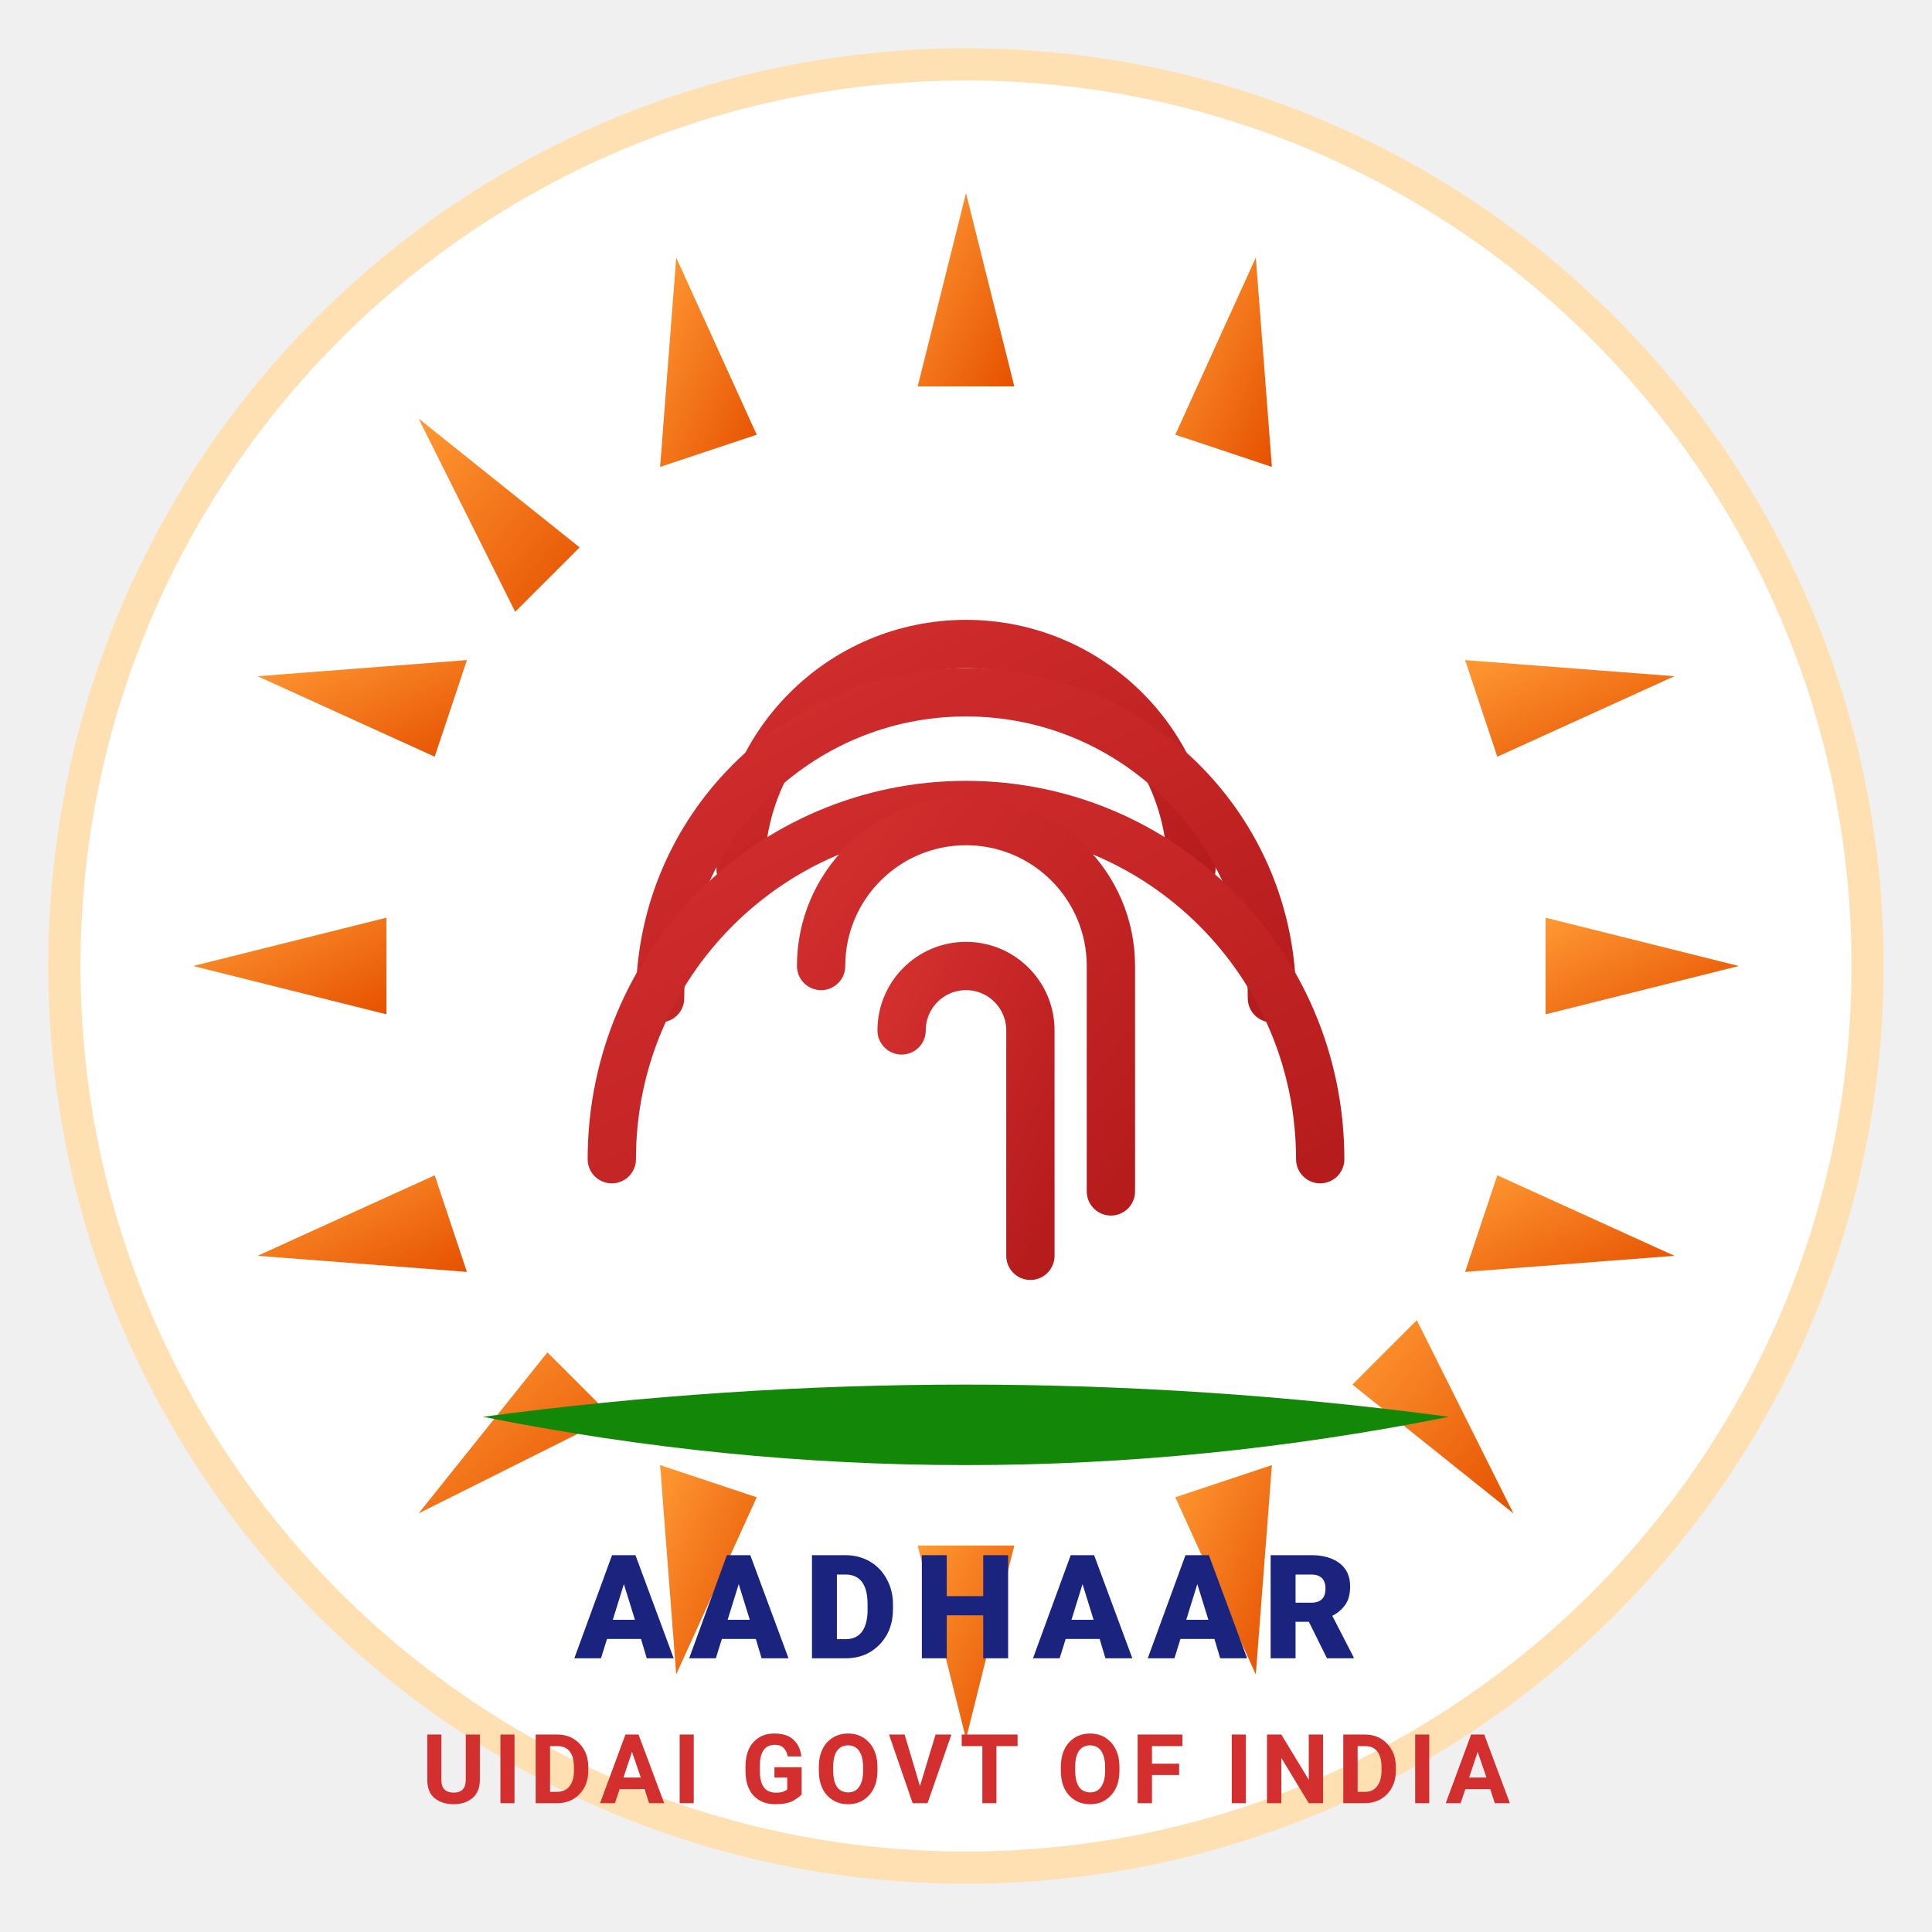
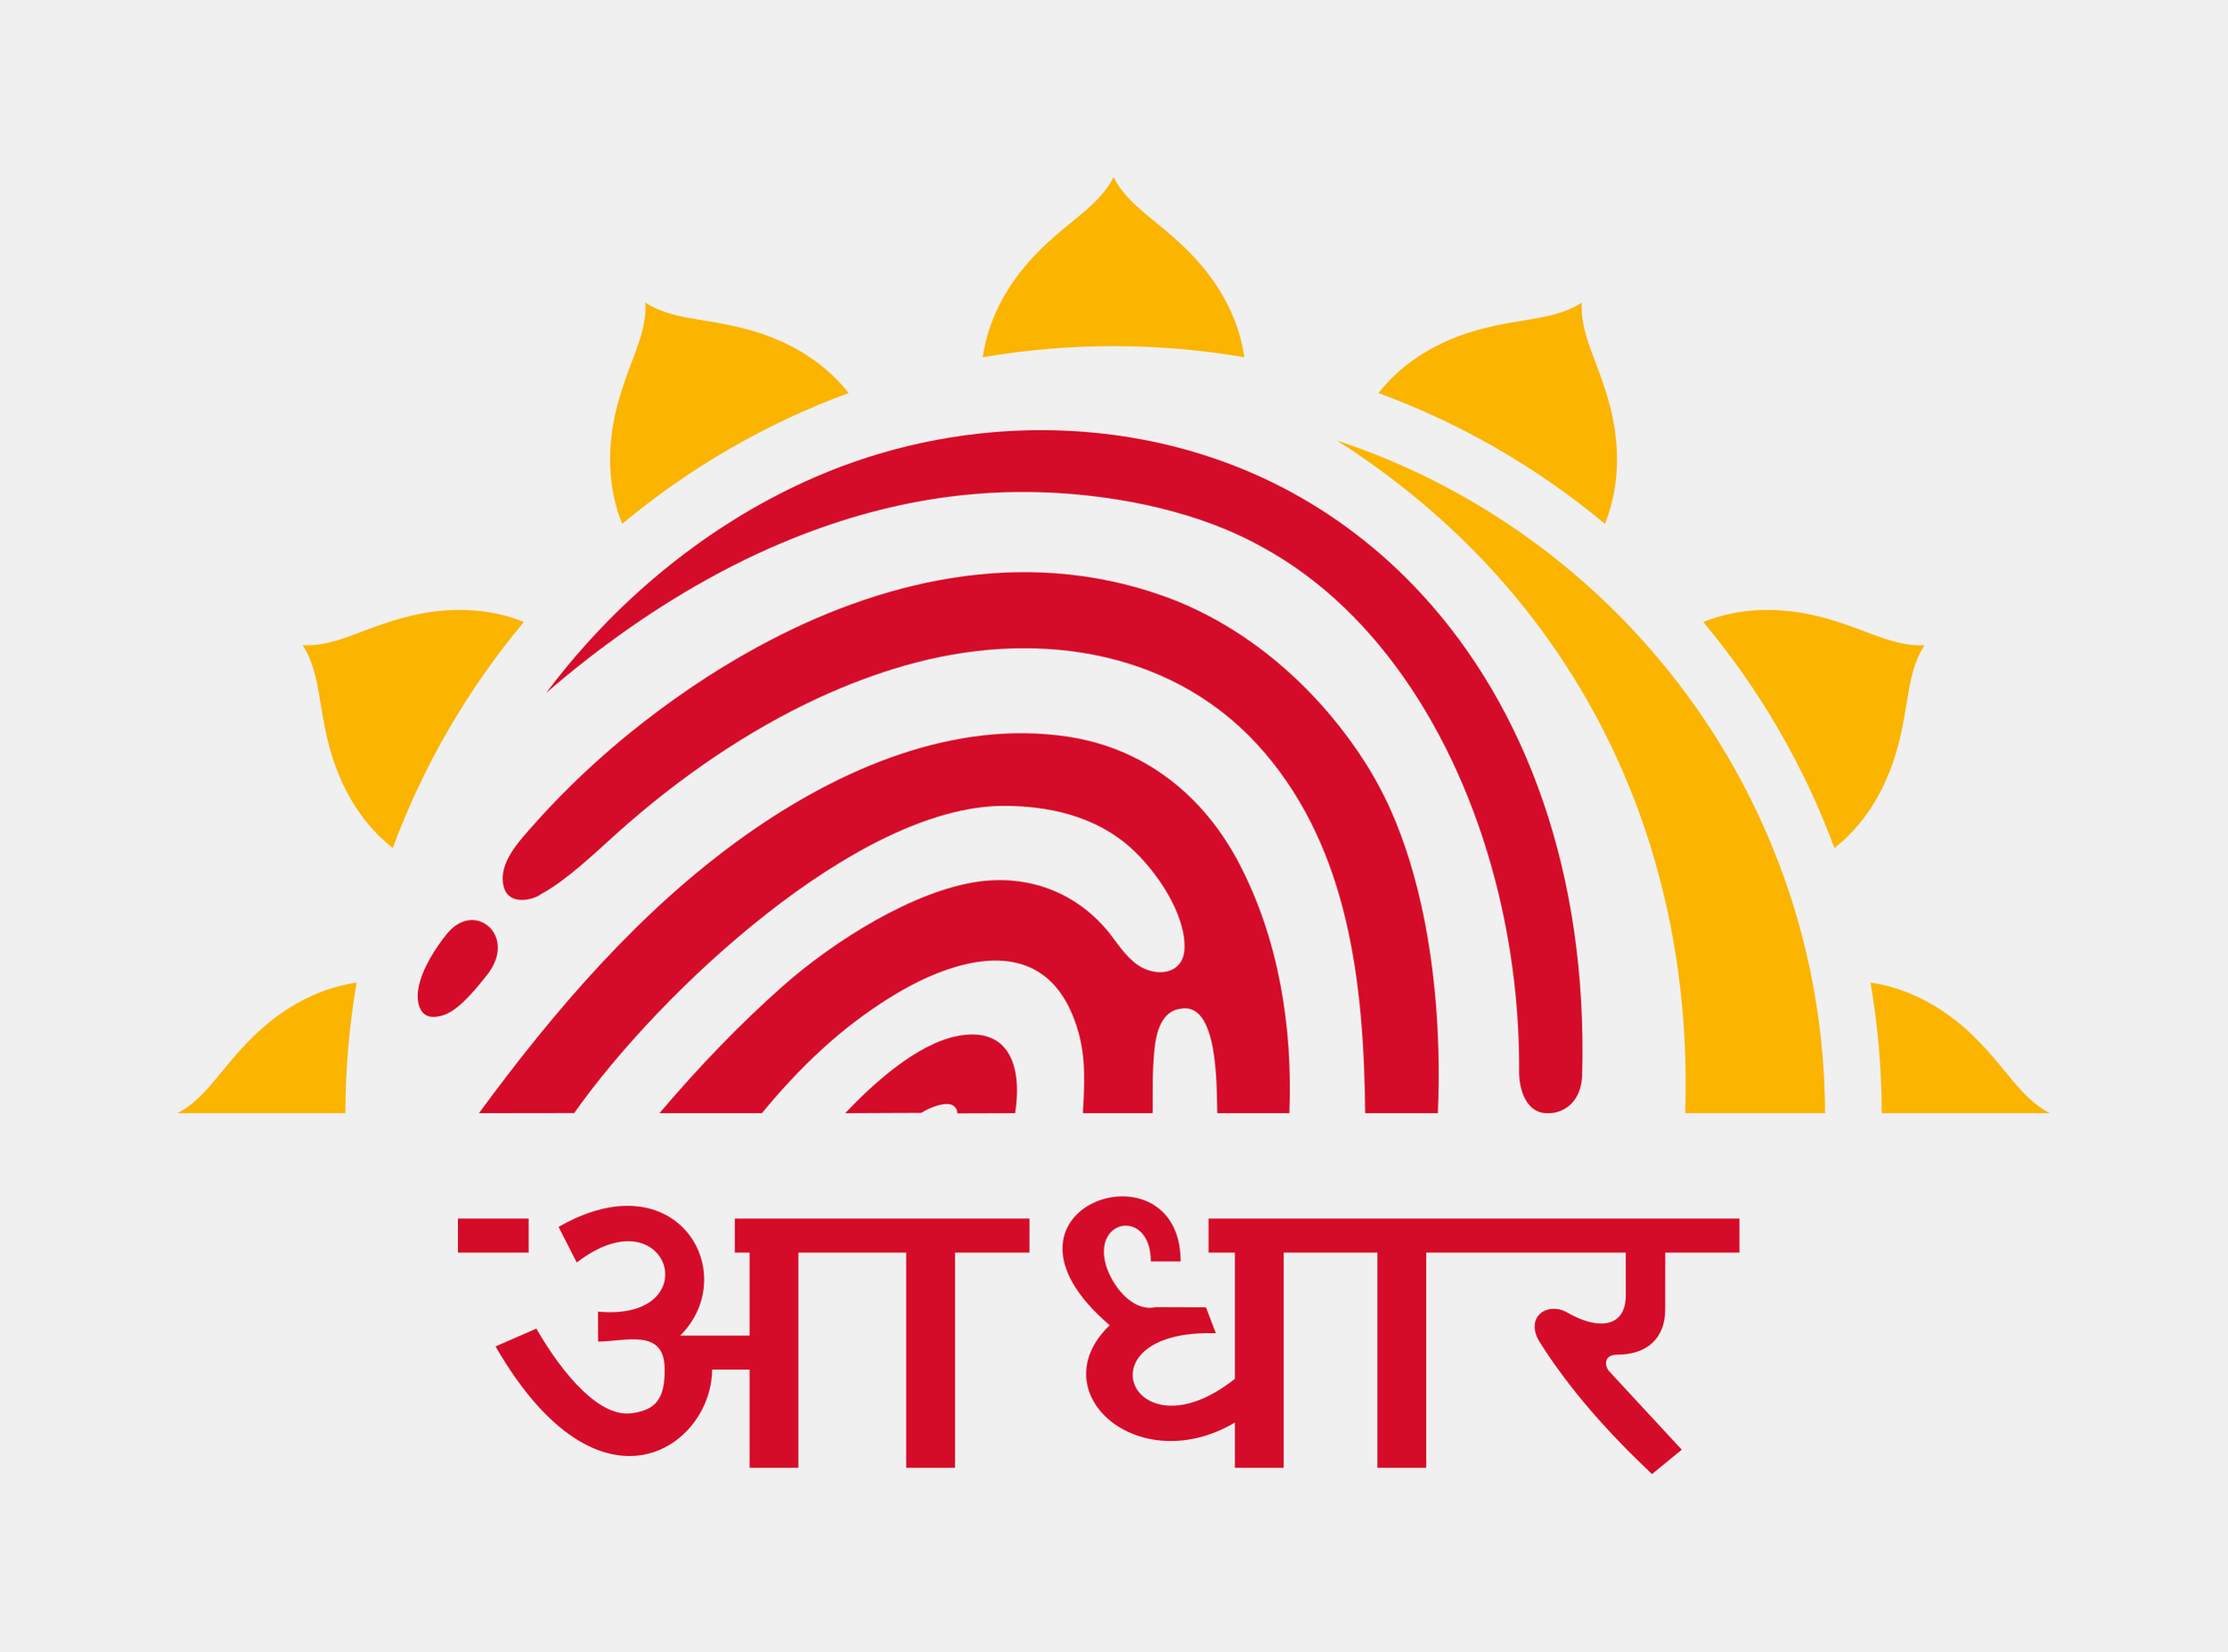
- <svg xmlns="http://www.w3.org/2000/svg" viewBox="0 0 120 120" width="120" height="120">
-   <defs>
-     <linearGradient id="aadhaarSun" x1="0%" y1="0%" x2="100%" y2="100%">
-       <stop offset="0%" stop-color="#FF9933" />
-       <stop offset="100%" stop-color="#E65100" />
-     </linearGradient>
-     <linearGradient id="aadhaarRed" x1="0%" y1="0%" x2="100%" y2="100%">
-       <stop offset="0%" stop-color="#D32F2F" />
-       <stop offset="100%" stop-color="#B71C1C" />
-     </linearGradient>
-   </defs>
-   <circle cx="60" cy="60" r="56" fill="#FFFFFF" stroke="#FFE0B2" stroke-width="2" />
-   <g fill="url(#aadhaarSun)">
-     <path d="M60 12 L63 24 L57 24 Z" />
-     <path d="M60 108 L63 96 L57 96 Z" />
-     <path d="M12 60 L24 63 L24 57 Z" />
-     <path d="M108 60 L96 63 L96 57 Z" />
-     <path d="M26 26 L36 34 L32 38 Z" />
-     <path d="M94 94 L84 86 L88 82 Z" />
-     <path d="M26 94 L34 84 L38 88 Z" />
-     <path d="M94 26 L84 36 L88 32 Z" />
-     <path d="M42 16 L47 27 L41 29 Z" />
-     <path d="M78 16 L79 29 L73 27 Z" />
-     <path d="M16 42 L27 47 L29 41 Z" />
-     <path d="M16 78 L29 79 L27 73 Z" />
-     <path d="M104 42 L93 47 L91 41 Z" />
-     <path d="M104 78 L91 79 L93 73 Z" />
-     <path d="M42 104 L47 93 L41 91 Z" />
-     <path d="M78 104 L79 91 L73 93 Z" />
+ <svg xmlns="http://www.w3.org/2000/svg" width="578.24" height="428.85" version="1.1" viewBox="0 0 433.68 321.63">
+   <g transform="translate(-204.1 -114.99)" fill-rule="evenodd">
+     <g fill="#fbb400">
+       <path d="m578.86 240.66-3e-3 2e-3h4e-3c-2.005 3.03-2.733 6.679-3.344 10.482-0.749 4.632-1.539 9.078-3.177 13.436-1.967 5.224-5.272 11.044-11.024 15.601-5.978-16.186-14.68-31.05-25.543-44.048 6.854-2.74 13.581-2.698 19.113-1.786 4.593 0.761 8.839 2.3 13.226 3.967 3.597 1.373 7.122 2.567 10.748 2.345z" />
+       <path d="m512.11 173.92-1e-3 4e-3 4e-3 -2e-3c-0.222 3.626 0.973 7.15 2.345 10.749 1.667 4.386 3.206 8.632 3.967 13.225 0.913 5.536 0.954 12.272-1.792 19.131-13.017-10.847-27.901-19.529-44.101-25.485 4.566-5.8 10.413-9.126 15.661-11.102 4.358-1.638 8.804-2.428 13.438-3.178 3.801-0.61 7.451-1.337 10.481-3.343z" />
+       <path d="m568.34 306.38c7.255 1.072 13.026 4.456 17.34 7.995 3.598 2.955 6.505 6.411 9.471 10.049 2.428 2.986 4.883 5.783 8.134 7.404h-32.752c-9e-3 -8.677-0.765-17.177-2.192-25.448z" />
+       <path d="m329.77 173.92 2e-3 3e-3v-4e-3c3.03 2.005 6.679 2.733 10.482 3.344 4.632 0.749 9.078 1.539 13.436 3.176 5.247 1.976 11.095 5.303 15.661 11.102-16.202 5.955-31.084 14.638-44.101 25.485-2.747-6.86-2.706-13.595-1.792-19.131 0.761-4.593 2.3-8.839 3.967-13.226 1.373-3.597 2.567-7.122 2.345-10.748z" />
+       <path d="m263.03 240.66 4e-3 1e-3 -2e-3 -3e-3c3.626 0.222 7.151-0.973 10.749-2.345 4.386-1.667 8.632-3.206 13.225-3.968 5.532-0.912 12.26-0.953 19.113 1.786-10.864 12.998-19.563 27.863-25.543 44.048-5.753-4.557-9.057-10.376-11.025-15.601-1.638-4.359-2.428-8.804-3.177-13.438-0.61-3.801-1.338-7.451-3.344-10.481z" />
+       <path d="m238.6 331.83c3.25-1.621 5.705-4.418 8.134-7.404 2.965-3.637 5.872-7.093 9.469-10.048 4.314-3.539 10.083-6.924 17.338-7.995-1.428 8.271-2.181 16.771-2.19 25.448z" />
+       <path d="m420.94 149.49 6e-4 3e-3 2e-3 -3e-3c1.621 3.251 4.418 5.706 7.405 8.137 3.637 2.965 7.093 5.872 10.048 9.469 3.561 4.341 6.966 10.156 8.016 17.475-8.279-1.421-16.786-2.169-25.47-2.169-8.684 0-17.192 0.748-25.471 2.169 1.049-7.319 4.455-13.135 8.016-17.475 2.956-3.598 6.411-6.505 10.049-9.471 2.987-2.429 5.784-4.884 7.405-8.136z" />
+     </g>
+     <g fill="#d50c29">
+       <path d="m390.52 331.86 11.255-0.033c1.479-9.506-1.412-16.825-11.029-15.079-8.104 1.472-16.808 9.523-22.068 15.079l14.841-0.065c1.653-1.088 4.889-2.327 6.218-1.404 0.497 0.346 0.757 0.836 0.784 1.502z" />
+       <path d="m441.14 331.83h14.042c0.668-16.581-2.004-33.705-9.712-48.52-7.012-13.479-18.602-22.641-33.607-24.856-21.904-3.232-44.006 6.041-62.691 19.307-20.346 14.444-37.139 34.061-51.814 54.069l18.548-0.027c16.699-23.668 55.108-59.601 83.362-59.836 9.004-0.075 18.158 2.039 24.927 8.078 4.905 4.376 10.85 12.874 10.559 19.771-0.172 4.089-3.803 5.343-7.282 4.077-2.704-0.985-4.614-3.456-6.505-6.054-6.147-8.44-15.737-12.571-26.255-11.132-12.546 1.716-28.095 11.457-38.125 20.316-8.65 7.641-16.59 16.002-24.08 24.807h19.942c7.309-8.824 15.028-16.349 24.95-22.529 3.14-1.956 7.005-4.024 11.07-5.421 10.252-3.524 20.455-2.632 24.984 10.134 1.781 5.019 2.042 9.42 1.524 17.488l-2e-3 0.329h13.561l0.034-0.414c0.011-4.418-0.086-7.394 0.312-11.773 0.343-3.774 1.516-7.684 5.021-8.148 7.448-1.561 7.09 15.01 7.237 20.335z" />
+       <path d="m469.94 331.83h14.157c0.685-15.385-0.633-33.61-5.61-49.525-0.983-3.14-2.106-6.188-3.381-9.097-3.013-6.878-7.068-13.103-11.903-18.856-5.373-6.391-11.776-12.138-18.994-16.665-2.129-1.335-4.338-2.568-6.619-3.683v-3e-3c-2.263-1.106-4.602-2.095-7.011-2.95l-0.01-3e-3c-27.571-9.789-55.456-2.827-78.847 9.896-4.561 2.48-8.95 5.179-13.128 8.013-4.177 2.832-8.155 5.808-11.896 8.842l-6e-4 -5e-4 -6e-4 5e-4 -6e-3 6e-3c-4.441 3.602-9.997 8.529-15.495 14.354-1.083 1.147-2.151 2.315-3.192 3.495-2.783 3.154-7.07 7.577-5.797 12.149 1.007 3.626 5.686 2.558 7.316 1.308 2.502-1.341 5.249-3.469 7.599-5.459 3.184-2.695 6.191-5.596 9.343-8.328 12.749-11.051 26.038-19.575 39.127-25.343 2.853-1.257 5.709-2.388 8.556-3.388 2.836-0.996 5.658-1.86 8.455-2.586l0.013-3e-3c24.356-6.325 50.822-2.227 67.769 17.635 16.324 19.132 19.305 44.743 19.554 70.193zm-175.67-21.628c1.522-1.42 3.072-3.273 4.687-5.324 2.259-2.867 2.486-5.643 1.594-7.646-0.333-0.749-0.824-1.392-1.42-1.89-0.592-0.494-1.29-0.848-2.045-1.02-1.842-0.421-4.044 0.238-5.915 2.514-2.115 2.572-5.035 6.973-5.632 10.865-0.112 0.73-0.141 1.438-0.066 2.103 0.073 0.647 0.245 1.262 0.537 1.824l2e-3 5e-3 2e-3 -1e-3c0.476 0.915 1.279 1.396 2.351 1.436 0.223 8e-3 0.465-2e-3 0.722-0.03 0.251-0.028 0.523-0.077 0.812-0.145l6e-4 3e-3 0.014-3e-3c1.443-0.346 2.885-1.316 4.358-2.691z" />
+       <path d="m505.36 331.83 0.102-2e-3h0.05c1.481 0.08 4.052-0.602 5.535-3.103 0.296-0.5 0.55-1.072 0.742-1.721 0.196-0.661 0.332-1.41 0.39-2.252h6e-4l0.01-0.172h6e-4c1.125-39.322-10.919-71.873-31.366-93.989-3.97-4.295-8.265-8.201-12.846-11.689-4.577-3.485-9.434-6.549-14.533-9.161l-5e-4 1e-3 -0.081-0.041-2e-3 -2e-3c-17.186-8.782-36.678-12.155-55.809-10.535-3.733 0.316-7.443 0.82-11.107 1.509-3.675 0.69-7.319 1.568-10.908 2.627l-0.051 0.015c-19.676 5.82-37.985 17.373-52.905 32.532-2.906 2.953-5.683 6.039-8.31 9.241-1.306 1.591-2.577 3.212-3.81 4.859 10.464-9.028 21.689-16.947 33.431-23.238 2.645-1.417 5.304-2.748 7.972-3.982 2.671-1.237 5.376-2.39 8.108-3.452l9e-3 -4e-3 8e-3 -3e-3c10.373-4.032 20.599-6.604 30.828-7.753 10.228-1.149 20.464-0.876 30.857 0.777 7.397 1.176 14.618 3.114 21.122 5.823 1.262 0.526 2.503 1.084 3.719 1.674 1.2 0.582 2.381 1.2 3.538 1.853h3e-3l0.017 0.01-5e-4 1e-3c22.899 12.539 38.808 38.269 45.815 67.319 1.366 5.666 2.395 11.452 3.07 17.283 0.674 5.827 0.999 11.72 0.958 17.6v3e-3l-3e-3 0.338c0.116 3.147 1.196 5.779 3.042 6.963 0.344 0.221 0.717 0.392 1.113 0.504h3e-3c0.404 0.115 0.834 0.172 1.288 0.166z" />
+     </g>
+     <path d="m464.42 200.78c55.056 18.185 94.845 69.96 95.077 131.05h-27.242c1.804-53.362-21.486-101.53-67.834-131.05z" fill="#fbb400" />
+     <path d="m293.27 352.35h13.777v6.625h-13.777zm235.11 6.625-0.012 11.077c0 5.715-3.635 8.822-9.389 8.822-2.635 0-2.501 2.259-1.38 3.38l13.996 15.118-5.809 4.753c-8.38-7.936-16.012-16.386-21.977-25.9-2.805-4.857 1.749-7.723 5.459-5.581 6.092 3.518 11.425 2.949 11.425-3.382l-0.012-8.287h-38.853v41.929h-9.507v-41.929h-18.247v41.929h-9.507v-8.814c-18.834 11.118-37.973-5.91-24.376-18.961-26.906-22.959 13.801-36.434 13.818-12.431h-5.813c0-10.191-11.206-8.497-8.793 0.511 1.054 3.934 5.106 9.439 9.747 8.396l9.792 0.034 1.922 5.055c-27.008-0.867-16.347 24.832 3.703 8.873v-24.592h-5.131v-6.625h103.39v6.625zm-191.82 16.17h13.503v-16.17h-2.881v-6.625h57.389v6.625h-14.5v41.929h-9.507v-41.929h-20.993v41.929h-9.507v-19.134h-7.303c0 14.899-21.739 30.876-42.169-4.511l7.95-3.473c5.383 9.323 12.427 17.292 18.526 16.49 4.701-0.618 6.61-2.753 6.439-8.987-0.208-7.578-7.761-4.978-12.948-4.978l-0.012-5.832c21.572 2.025 13.83-23.404-4.136-9.564l-3.545-6.931c23.133-13.356 35.772 9.081 23.694 21.16z" fill="#d50c29" />
  </g>
-   <g fill="none" stroke="url(#aadhaarRed)" stroke-width="3" stroke-linecap="round">
-     <path d="M46 54 A14 14 0 0 1 74 54" />
-     <path d="M41 62 A19 19 0 0 1 79 62" />
-     <path d="M38 72 A22 22 0 0 1 82 72" />
-     <path d="M51 60 A9 9 0 0 1 69 60 V74" />
-     <path d="M56 64 A4 4 0 0 1 64 64 V78" />
-     <path d="M60 67 V79" />
-   </g>
-   <path d="M30 88 Q60 84 90 88 Q60 94 30 88 Z" fill="#138808" />
-   <text x="60" y="103" text-anchor="middle" font-family="-apple-system, BlinkMacSystemFont, 'Segoe UI', Roboto, sans-serif" font-weight="900" font-size="9" fill="#1A237E" letter-spacing="1">AADHAAR</text>
-   <text x="60" y="112" text-anchor="middle" font-family="-apple-system, BlinkMacSystemFont, 'Segoe UI', Roboto, sans-serif" font-weight="700" font-size="6" fill="#D32F2F" letter-spacing="0.5">UIDAI GOVT OF INDIA</text>
</svg>
